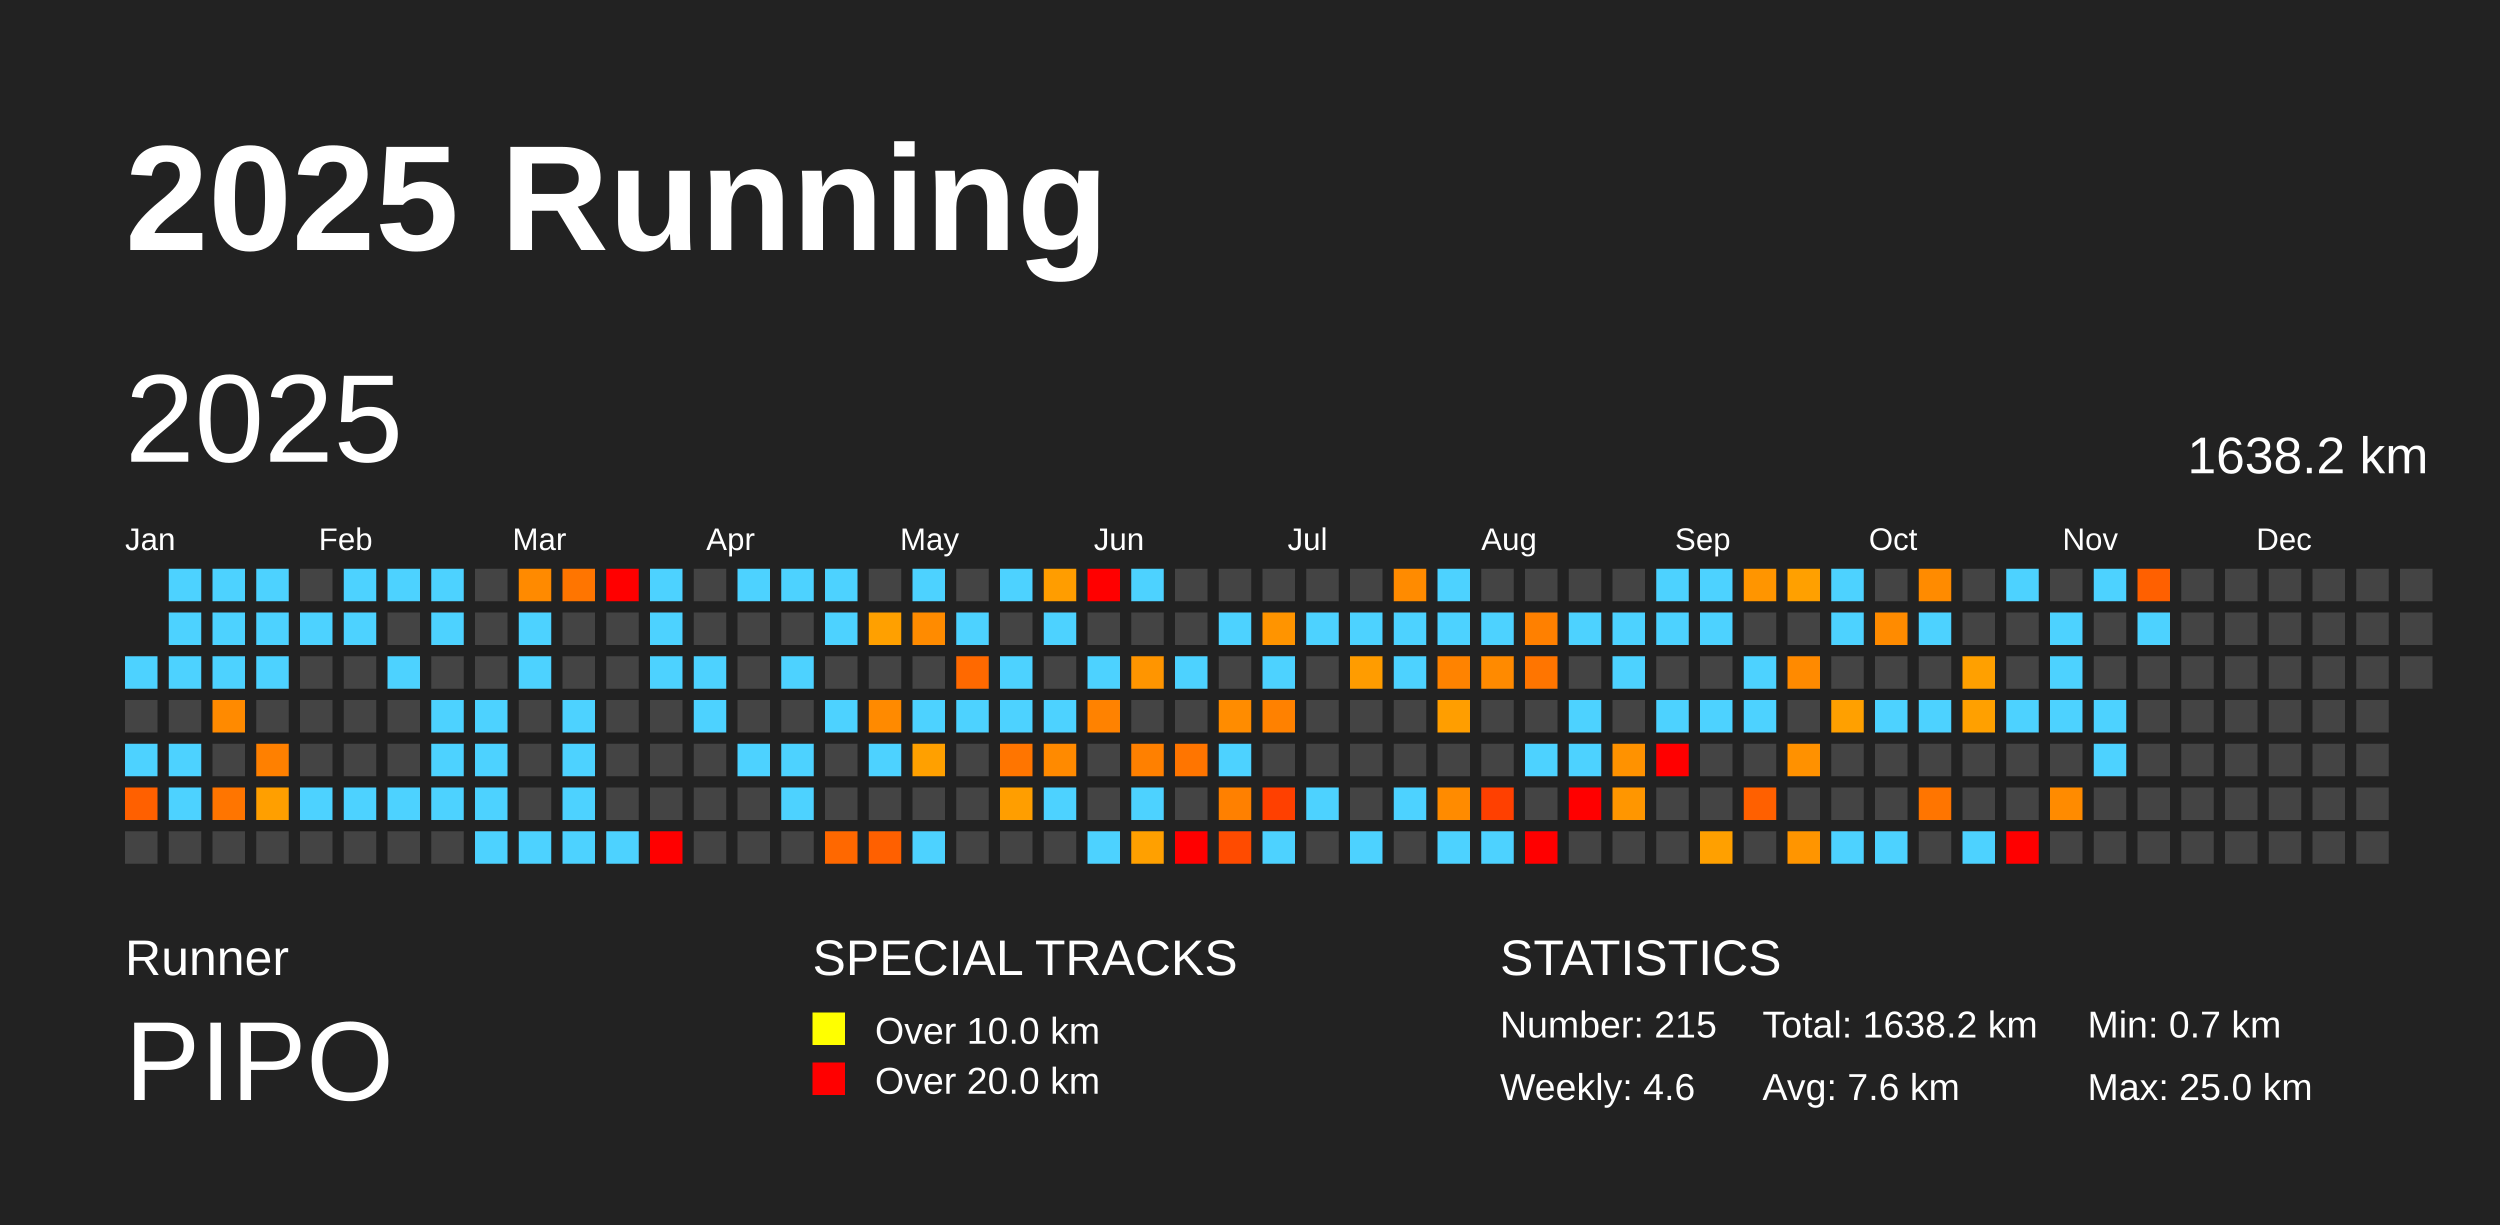
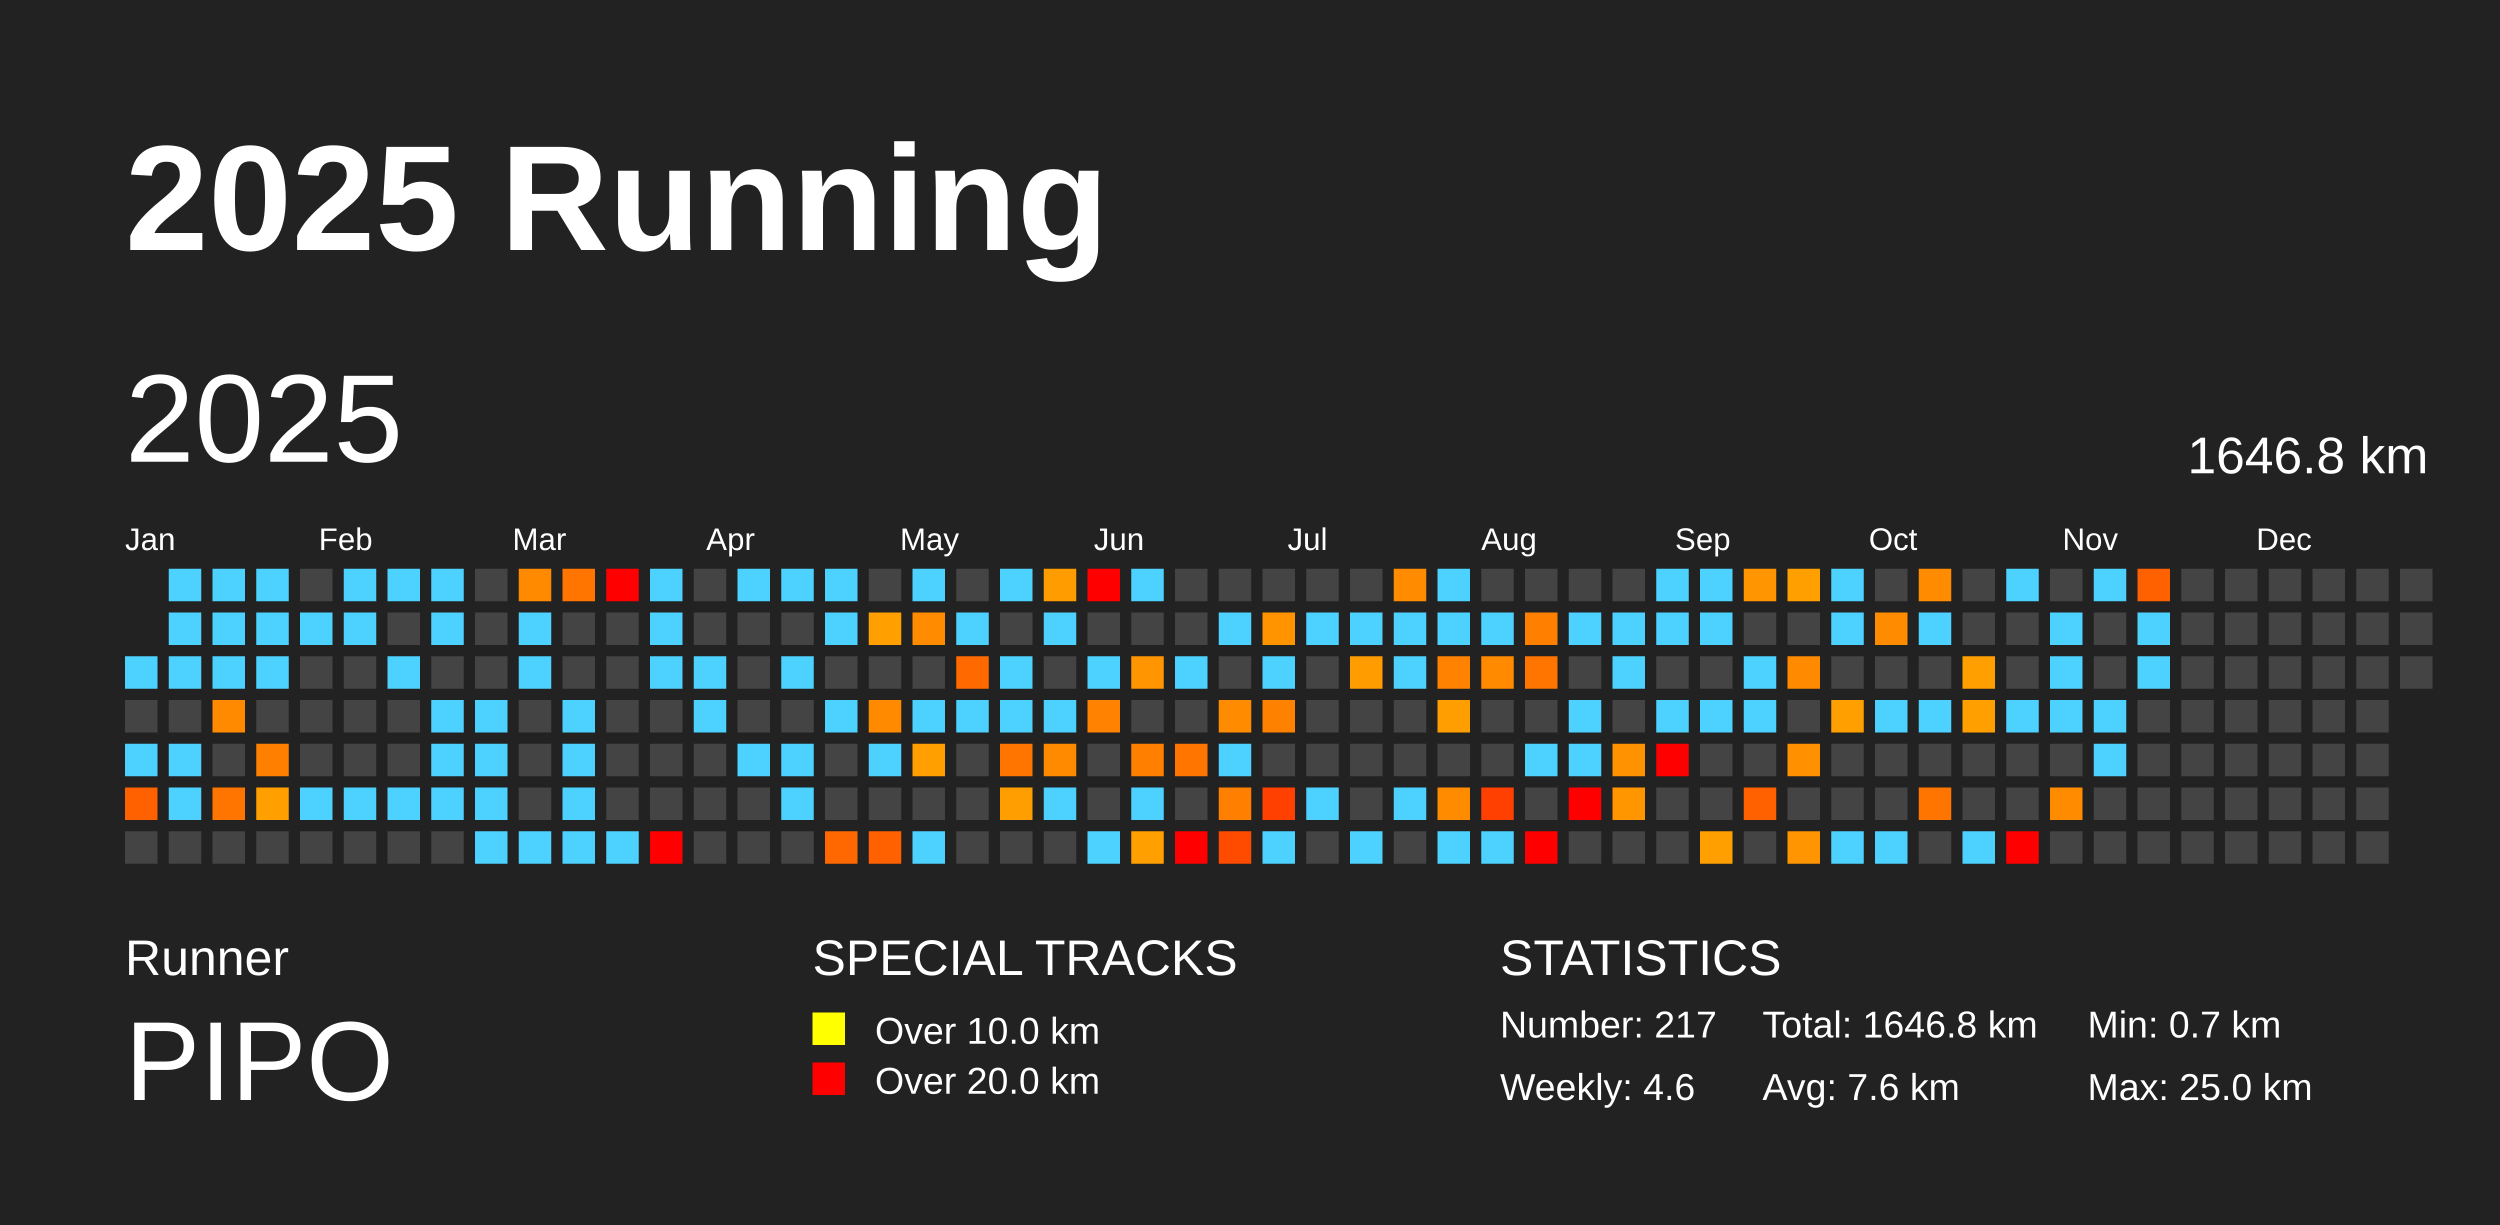
<svg xmlns="http://www.w3.org/2000/svg" baseProfile="full" height="98mm" version="1.1" viewBox="0,0,200,98" width="200mm">
  <defs />
  <rect fill="#222222" height="98" width="200" x="0" y="0" />
  <text fill="#FFFFFF" style="font-size:12px; font-family:Arial; font-weight:bold;" x="10" y="20">2025 Running</text>
  <text fill="#FFFFFF" style="font-size:4px; font-family:Arial" x="10" y="78">Runner</text>
  <text fill="#FFFFFF" style="font-size:9px; font-family:Arial" x="10" y="88">PIPO</text>
  <text fill="#FFFFFF" style="font-size:4px; font-family:Arial" x="65" y="78">SPECIAL TRACKS</text>
  <rect fill="yellow" height="2.6" width="2.6" x="65" y="81" />
  <text fill="#FFFFFF" style="font-size:3px; font-family:Arial" x="70" y="83.5">Over 10.0 km</text>
  <rect fill="red" height="2.6" width="2.6" x="65" y="85" />
  <text fill="#FFFFFF" style="font-size:3px; font-family:Arial" x="70" y="87.5">Over 20.0 km</text>
  <text fill="#FFFFFF" style="font-size:4px; font-family:Arial" x="120" y="78">STATISTICS</text>
-   <text fill="#FFFFFF" style="font-size:3px; font-family:Arial" x="120" y="83">Number: 215</text>
+   <text fill="#FFFFFF" style="font-size:3px; font-family:Arial" x="120" y="83">Number: 217</text>
  <text fill="#FFFFFF" style="font-size:3px; font-family:Arial" x="120" y="88">Weekly: 4.6</text>
-   <text fill="#FFFFFF" style="font-size:3px; font-family:Arial" x="141" y="83">Total: 1638.2 km</text>
+   <text fill="#FFFFFF" style="font-size:3px; font-family:Arial" x="141" y="83">Total: 1646.8 km</text>
  <text fill="#FFFFFF" style="font-size:3px; font-family:Arial" x="141" y="88">Avg: 7.6 km</text>
  <text fill="#FFFFFF" style="font-size:3px; font-family:Arial" x="167" y="83">Min: 0.7 km</text>
  <text fill="#FFFFFF" style="font-size:3px; font-family:Arial" x="167" y="88">Max: 25.0 km</text>
  <text dominant-baseline="hanging" fill="#FFFFFF" style="font-size:10.0px; font-family:Arial;" x="10" y="30">2025</text>
-   <text dominant-baseline="hanging" fill="#FFFFFF" style="font-size:4.125px; font-family:Arial;" x="175" y="35">1638.2 km</text>
+   <text dominant-baseline="hanging" fill="#FFFFFF" style="font-size:4.125px; font-family:Arial;" x="175" y="35">1646.8 km</text>
  <text fill="#FFFFFF" style="font-size:2.5px; font-family:Arial" x="10.0" y="44">Jan</text>
  <text fill="#FFFFFF" style="font-size:2.5px; font-family:Arial" x="25.5" y="44">Feb</text>
  <text fill="#FFFFFF" style="font-size:2.5px; font-family:Arial" x="41.0" y="44">Mar</text>
  <text fill="#FFFFFF" style="font-size:2.5px; font-family:Arial" x="56.5" y="44">Apr</text>
  <text fill="#FFFFFF" style="font-size:2.5px; font-family:Arial" x="72.0" y="44">May</text>
  <text fill="#FFFFFF" style="font-size:2.5px; font-family:Arial" x="87.5" y="44">Jun</text>
  <text fill="#FFFFFF" style="font-size:2.5px; font-family:Arial" x="103.0" y="44">Jul</text>
  <text fill="#FFFFFF" style="font-size:2.5px; font-family:Arial" x="118.5" y="44">Aug</text>
  <text fill="#FFFFFF" style="font-size:2.5px; font-family:Arial" x="134.0" y="44">Sep</text>
  <text fill="#FFFFFF" style="font-size:2.5px; font-family:Arial" x="149.5" y="44">Oct</text>
  <text fill="#FFFFFF" style="font-size:2.5px; font-family:Arial" x="165.0" y="44">Nov</text>
  <text fill="#FFFFFF" style="font-size:2.5px; font-family:Arial" x="180.5" y="44">Dec</text>
  <rect fill="#4dd2ff" height="2.6" width="2.6" x="10.0" y="52.5" />
  <rect fill="#444444" height="2.6" width="2.6" x="10.0" y="56.0" />
  <rect fill="#4dd2ff" height="2.6" width="2.6" x="10.0" y="59.5" />
  <rect fill="#ff6000" height="2.6" width="2.6" x="10.0" y="63.0" />
  <rect fill="#444444" height="2.6" width="2.6" x="10.0" y="66.5" />
  <rect fill="#4dd2ff" height="2.6" width="2.6" x="13.5" y="45.5" />
  <rect fill="#4dd2ff" height="2.6" width="2.6" x="13.5" y="49.0" />
  <rect fill="#4dd2ff" height="2.6" width="2.6" x="13.5" y="52.5" />
  <rect fill="#444444" height="2.6" width="2.6" x="13.5" y="56.0" />
  <rect fill="#4dd2ff" height="2.6" width="2.6" x="13.5" y="59.5" />
  <rect fill="#4dd2ff" height="2.6" width="2.6" x="13.5" y="63.0" />
  <rect fill="#444444" height="2.6" width="2.6" x="13.5" y="66.5" />
  <rect fill="#4dd2ff" height="2.6" width="2.6" x="17.0" y="45.5" />
  <rect fill="#4dd2ff" height="2.6" width="2.6" x="17.0" y="49.0" />
  <rect fill="#4dd2ff" height="2.6" width="2.6" x="17.0" y="52.5" />
  <rect fill="#ff8a00" height="2.6" width="2.6" x="17.0" y="56.0" />
  <rect fill="#444444" height="2.6" width="2.6" x="17.0" y="59.5" />
  <rect fill="#ff7500" height="2.6" width="2.6" x="17.0" y="63.0" />
  <rect fill="#444444" height="2.6" width="2.6" x="17.0" y="66.5" />
  <rect fill="#4dd2ff" height="2.6" width="2.6" x="20.5" y="45.5" />
  <rect fill="#4dd2ff" height="2.6" width="2.6" x="20.5" y="49.0" />
  <rect fill="#4dd2ff" height="2.6" width="2.6" x="20.5" y="52.5" />
  <rect fill="#444444" height="2.6" width="2.6" x="20.5" y="56.0" />
  <rect fill="#ff8000" height="2.6" width="2.6" x="20.5" y="59.5" />
  <rect fill="#ff9f00" height="2.6" width="2.6" x="20.5" y="63.0" />
  <rect fill="#444444" height="2.6" width="2.6" x="20.5" y="66.5" />
  <rect fill="#444444" height="2.6" width="2.6" x="24.0" y="45.5" />
  <rect fill="#4dd2ff" height="2.6" width="2.6" x="24.0" y="49.0" />
  <rect fill="#444444" height="2.6" width="2.6" x="24.0" y="52.5" />
  <rect fill="#444444" height="2.6" width="2.6" x="24.0" y="56.0" />
  <rect fill="#444444" height="2.6" width="2.6" x="24.0" y="59.5" />
  <rect fill="#4dd2ff" height="2.6" width="2.6" x="24.0" y="63.0" />
  <rect fill="#444444" height="2.6" width="2.6" x="24.0" y="66.5" />
  <rect fill="#4dd2ff" height="2.6" width="2.6" x="27.5" y="45.5" />
  <rect fill="#4dd2ff" height="2.6" width="2.6" x="27.5" y="49.0" />
  <rect fill="#444444" height="2.6" width="2.6" x="27.5" y="52.5" />
  <rect fill="#444444" height="2.6" width="2.6" x="27.5" y="56.0" />
  <rect fill="#444444" height="2.6" width="2.6" x="27.5" y="59.5" />
  <rect fill="#4dd2ff" height="2.6" width="2.6" x="27.5" y="63.0" />
  <rect fill="#444444" height="2.6" width="2.6" x="27.5" y="66.5" />
  <rect fill="#4dd2ff" height="2.6" width="2.6" x="31.0" y="45.5" />
  <rect fill="#444444" height="2.6" width="2.6" x="31.0" y="49.0" />
  <rect fill="#4dd2ff" height="2.6" width="2.6" x="31.0" y="52.5" />
  <rect fill="#444444" height="2.6" width="2.6" x="31.0" y="56.0" />
  <rect fill="#444444" height="2.6" width="2.6" x="31.0" y="59.5" />
  <rect fill="#4dd2ff" height="2.6" width="2.6" x="31.0" y="63.0" />
  <rect fill="#444444" height="2.6" width="2.6" x="31.0" y="66.5" />
  <rect fill="#4dd2ff" height="2.6" width="2.6" x="34.5" y="45.5" />
  <rect fill="#4dd2ff" height="2.6" width="2.6" x="34.5" y="49.0" />
  <rect fill="#444444" height="2.6" width="2.6" x="34.5" y="52.5" />
  <rect fill="#4dd2ff" height="2.6" width="2.6" x="34.5" y="56.0" />
  <rect fill="#4dd2ff" height="2.6" width="2.6" x="34.5" y="59.5" />
  <rect fill="#4dd2ff" height="2.6" width="2.6" x="34.5" y="63.0" />
  <rect fill="#444444" height="2.6" width="2.6" x="34.5" y="66.5" />
  <rect fill="#444444" height="2.6" width="2.6" x="38.0" y="45.5" />
  <rect fill="#444444" height="2.6" width="2.6" x="38.0" y="49.0" />
  <rect fill="#444444" height="2.6" width="2.6" x="38.0" y="52.5" />
  <rect fill="#4dd2ff" height="2.6" width="2.6" x="38.0" y="56.0" />
  <rect fill="#4dd2ff" height="2.6" width="2.6" x="38.0" y="59.5" />
  <rect fill="#4dd2ff" height="2.6" width="2.6" x="38.0" y="63.0" />
  <rect fill="#4dd2ff" height="2.6" width="2.6" x="38.0" y="66.5" />
  <rect fill="#ff8a00" height="2.6" width="2.6" x="41.5" y="45.5" />
  <rect fill="#4dd2ff" height="2.6" width="2.6" x="41.5" y="49.0" />
  <rect fill="#4dd2ff" height="2.6" width="2.6" x="41.5" y="52.5" />
  <rect fill="#444444" height="2.6" width="2.6" x="41.5" y="56.0" />
  <rect fill="#444444" height="2.6" width="2.6" x="41.5" y="59.5" />
  <rect fill="#444444" height="2.6" width="2.6" x="41.5" y="63.0" />
  <rect fill="#4dd2ff" height="2.6" width="2.6" x="41.5" y="66.5" />
  <rect fill="#ff7500" height="2.6" width="2.6" x="45.0" y="45.5" />
  <rect fill="#444444" height="2.6" width="2.6" x="45.0" y="49.0" />
  <rect fill="#444444" height="2.6" width="2.6" x="45.0" y="52.5" />
  <rect fill="#4dd2ff" height="2.6" width="2.6" x="45.0" y="56.0" />
  <rect fill="#4dd2ff" height="2.6" width="2.6" x="45.0" y="59.5" />
  <rect fill="#4dd2ff" height="2.6" width="2.6" x="45.0" y="63.0" />
  <rect fill="#4dd2ff" height="2.6" width="2.6" x="45.0" y="66.5" />
  <rect fill="red" height="2.6" width="2.6" x="48.5" y="45.5" />
  <rect fill="#444444" height="2.6" width="2.6" x="48.5" y="49.0" />
  <rect fill="#444444" height="2.6" width="2.6" x="48.5" y="52.5" />
  <rect fill="#444444" height="2.6" width="2.6" x="48.5" y="56.0" />
  <rect fill="#444444" height="2.6" width="2.6" x="48.5" y="59.5" />
  <rect fill="#444444" height="2.6" width="2.6" x="48.5" y="63.0" />
  <rect fill="#4dd2ff" height="2.6" width="2.6" x="48.5" y="66.5" />
  <rect fill="#4dd2ff" height="2.6" width="2.6" x="52.0" y="45.5" />
  <rect fill="#4dd2ff" height="2.6" width="2.6" x="52.0" y="49.0" />
  <rect fill="#4dd2ff" height="2.6" width="2.6" x="52.0" y="52.5" />
  <rect fill="#444444" height="2.6" width="2.6" x="52.0" y="56.0" />
  <rect fill="#444444" height="2.6" width="2.6" x="52.0" y="59.5" />
  <rect fill="#444444" height="2.6" width="2.6" x="52.0" y="63.0" />
  <rect fill="red" height="2.6" width="2.6" x="52.0" y="66.5" />
  <rect fill="#444444" height="2.6" width="2.6" x="55.5" y="45.5" />
  <rect fill="#444444" height="2.6" width="2.6" x="55.5" y="49.0" />
  <rect fill="#4dd2ff" height="2.6" width="2.6" x="55.5" y="52.5" />
  <rect fill="#4dd2ff" height="2.6" width="2.6" x="55.5" y="56.0" />
  <rect fill="#444444" height="2.6" width="2.6" x="55.5" y="59.5" />
  <rect fill="#444444" height="2.6" width="2.6" x="55.5" y="63.0" />
  <rect fill="#444444" height="2.6" width="2.6" x="55.5" y="66.5" />
  <rect fill="#4dd2ff" height="2.6" width="2.6" x="59.0" y="45.5" />
  <rect fill="#444444" height="2.6" width="2.6" x="59.0" y="49.0" />
  <rect fill="#444444" height="2.6" width="2.6" x="59.0" y="52.5" />
  <rect fill="#444444" height="2.6" width="2.6" x="59.0" y="56.0" />
  <rect fill="#4dd2ff" height="2.6" width="2.6" x="59.0" y="59.5" />
  <rect fill="#444444" height="2.6" width="2.6" x="59.0" y="63.0" />
  <rect fill="#444444" height="2.6" width="2.6" x="59.0" y="66.5" />
  <rect fill="#4dd2ff" height="2.6" width="2.6" x="62.5" y="45.5" />
  <rect fill="#444444" height="2.6" width="2.6" x="62.5" y="49.0" />
  <rect fill="#4dd2ff" height="2.6" width="2.6" x="62.5" y="52.5" />
  <rect fill="#444444" height="2.6" width="2.6" x="62.5" y="56.0" />
  <rect fill="#4dd2ff" height="2.6" width="2.6" x="62.5" y="59.5" />
  <rect fill="#4dd2ff" height="2.6" width="2.6" x="62.5" y="63.0" />
  <rect fill="#444444" height="2.6" width="2.6" x="62.5" y="66.5" />
  <rect fill="#4dd2ff" height="2.6" width="2.6" x="66.0" y="45.5" />
  <rect fill="#4dd2ff" height="2.6" width="2.6" x="66.0" y="49.0" />
  <rect fill="#444444" height="2.6" width="2.6" x="66.0" y="52.5" />
  <rect fill="#4dd2ff" height="2.6" width="2.6" x="66.0" y="56.0" />
  <rect fill="#444444" height="2.6" width="2.6" x="66.0" y="59.5" />
  <rect fill="#444444" height="2.6" width="2.6" x="66.0" y="63.0" />
  <rect fill="#ff6800" height="2.6" width="2.6" x="66.0" y="66.5" />
  <rect fill="#444444" height="2.6" width="2.6" x="69.5" y="45.5" />
  <rect fill="#ffa000" height="2.6" width="2.6" x="69.5" y="49.0" />
  <rect fill="#444444" height="2.6" width="2.6" x="69.5" y="52.5" />
  <rect fill="#ff8a00" height="2.6" width="2.6" x="69.5" y="56.0" />
  <rect fill="#4dd2ff" height="2.6" width="2.6" x="69.5" y="59.5" />
  <rect fill="#444444" height="2.6" width="2.6" x="69.5" y="63.0" />
  <rect fill="#ff6000" height="2.6" width="2.6" x="69.5" y="66.5" />
  <rect fill="#4dd2ff" height="2.6" width="2.6" x="73.0" y="45.5" />
  <rect fill="#ff8b00" height="2.6" width="2.6" x="73.0" y="49.0" />
  <rect fill="#444444" height="2.6" width="2.6" x="73.0" y="52.5" />
  <rect fill="#4dd2ff" height="2.6" width="2.6" x="73.0" y="56.0" />
  <rect fill="#ffa000" height="2.6" width="2.6" x="73.0" y="59.5" />
  <rect fill="#444444" height="2.6" width="2.6" x="73.0" y="63.0" />
  <rect fill="#4dd2ff" height="2.6" width="2.6" x="73.0" y="66.5" />
  <rect fill="#444444" height="2.6" width="2.6" x="76.5" y="45.5" />
  <rect fill="#4dd2ff" height="2.6" width="2.6" x="76.5" y="49.0" />
  <rect fill="#ff6900" height="2.6" width="2.6" x="76.5" y="52.5" />
  <rect fill="#4dd2ff" height="2.6" width="2.6" x="76.5" y="56.0" />
  <rect fill="#444444" height="2.6" width="2.6" x="76.5" y="59.5" />
  <rect fill="#444444" height="2.6" width="2.6" x="76.5" y="63.0" />
  <rect fill="#444444" height="2.6" width="2.6" x="76.5" y="66.5" />
  <rect fill="#4dd2ff" height="2.6" width="2.6" x="80.0" y="45.5" />
  <rect fill="#444444" height="2.6" width="2.6" x="80.0" y="49.0" />
  <rect fill="#4dd2ff" height="2.6" width="2.6" x="80.0" y="52.5" />
  <rect fill="#4dd2ff" height="2.6" width="2.6" x="80.0" y="56.0" />
  <rect fill="#ff7500" height="2.6" width="2.6" x="80.0" y="59.5" />
  <rect fill="#ff9e00" height="2.6" width="2.6" x="80.0" y="63.0" />
  <rect fill="#444444" height="2.6" width="2.6" x="80.0" y="66.5" />
  <rect fill="#ff9d00" height="2.6" width="2.6" x="83.5" y="45.5" />
  <rect fill="#4dd2ff" height="2.6" width="2.6" x="83.5" y="49.0" />
  <rect fill="#444444" height="2.6" width="2.6" x="83.5" y="52.5" />
  <rect fill="#4dd2ff" height="2.6" width="2.6" x="83.5" y="56.0" />
  <rect fill="#ff8a00" height="2.6" width="2.6" x="83.5" y="59.5" />
  <rect fill="#4dd2ff" height="2.6" width="2.6" x="83.5" y="63.0" />
  <rect fill="#444444" height="2.6" width="2.6" x="83.5" y="66.5" />
  <rect fill="red" height="2.6" width="2.6" x="87.0" y="45.5" />
  <rect fill="#444444" height="2.6" width="2.6" x="87.0" y="49.0" />
  <rect fill="#4dd2ff" height="2.6" width="2.6" x="87.0" y="52.5" />
  <rect fill="#ff8200" height="2.6" width="2.6" x="87.0" y="56.0" />
  <rect fill="#444444" height="2.6" width="2.6" x="87.0" y="59.5" />
  <rect fill="#444444" height="2.6" width="2.6" x="87.0" y="63.0" />
  <rect fill="#4dd2ff" height="2.6" width="2.6" x="87.0" y="66.5" />
  <rect fill="#4dd2ff" height="2.6" width="2.6" x="90.5" y="45.5" />
  <rect fill="#444444" height="2.6" width="2.6" x="90.5" y="49.0" />
  <rect fill="#ff9500" height="2.6" width="2.6" x="90.5" y="52.5" />
  <rect fill="#444444" height="2.6" width="2.6" x="90.5" y="56.0" />
  <rect fill="#ff8000" height="2.6" width="2.6" x="90.5" y="59.5" />
  <rect fill="#4dd2ff" height="2.6" width="2.6" x="90.5" y="63.0" />
  <rect fill="#ffa000" height="2.6" width="2.6" x="90.5" y="66.5" />
  <rect fill="#444444" height="2.6" width="2.6" x="94.0" y="45.5" />
  <rect fill="#444444" height="2.6" width="2.6" x="94.0" y="49.0" />
  <rect fill="#4dd2ff" height="2.6" width="2.6" x="94.0" y="52.5" />
  <rect fill="#444444" height="2.6" width="2.6" x="94.0" y="56.0" />
  <rect fill="#ff7500" height="2.6" width="2.6" x="94.0" y="59.5" />
  <rect fill="#444444" height="2.6" width="2.6" x="94.0" y="63.0" />
  <rect fill="red" height="2.6" width="2.6" x="94.0" y="66.5" />
  <rect fill="#444444" height="2.6" width="2.6" x="97.5" y="45.5" />
  <rect fill="#4dd2ff" height="2.6" width="2.6" x="97.5" y="49.0" />
  <rect fill="#444444" height="2.6" width="2.6" x="97.5" y="52.5" />
  <rect fill="#ff8c00" height="2.6" width="2.6" x="97.5" y="56.0" />
  <rect fill="#4dd2ff" height="2.6" width="2.6" x="97.5" y="59.5" />
  <rect fill="#ff8000" height="2.6" width="2.6" x="97.5" y="63.0" />
  <rect fill="#ff4b00" height="2.6" width="2.6" x="97.5" y="66.5" />
  <rect fill="#444444" height="2.6" width="2.6" x="101.0" y="45.5" />
  <rect fill="#ff9400" height="2.6" width="2.6" x="101.0" y="49.0" />
  <rect fill="#4dd2ff" height="2.6" width="2.6" x="101.0" y="52.5" />
  <rect fill="#ff8100" height="2.6" width="2.6" x="101.0" y="56.0" />
  <rect fill="#444444" height="2.6" width="2.6" x="101.0" y="59.5" />
  <rect fill="#ff4000" height="2.6" width="2.6" x="101.0" y="63.0" />
  <rect fill="#4dd2ff" height="2.6" width="2.6" x="101.0" y="66.5" />
  <rect fill="#444444" height="2.6" width="2.6" x="104.5" y="45.5" />
  <rect fill="#4dd2ff" height="2.6" width="2.6" x="104.5" y="49.0" />
  <rect fill="#444444" height="2.6" width="2.6" x="104.5" y="52.5" />
  <rect fill="#444444" height="2.6" width="2.6" x="104.5" y="56.0" />
  <rect fill="#444444" height="2.6" width="2.6" x="104.5" y="59.5" />
  <rect fill="#4dd2ff" height="2.6" width="2.6" x="104.5" y="63.0" />
  <rect fill="#444444" height="2.6" width="2.6" x="104.5" y="66.5" />
  <rect fill="#444444" height="2.6" width="2.6" x="108.0" y="45.5" />
  <rect fill="#4dd2ff" height="2.6" width="2.6" x="108.0" y="49.0" />
  <rect fill="#ff9c00" height="2.6" width="2.6" x="108.0" y="52.5" />
  <rect fill="#444444" height="2.6" width="2.6" x="108.0" y="56.0" />
  <rect fill="#444444" height="2.6" width="2.6" x="108.0" y="59.5" />
  <rect fill="#444444" height="2.6" width="2.6" x="108.0" y="63.0" />
  <rect fill="#4dd2ff" height="2.6" width="2.6" x="108.0" y="66.5" />
  <rect fill="#ff8b00" height="2.6" width="2.6" x="111.5" y="45.5" />
  <rect fill="#4dd2ff" height="2.6" width="2.6" x="111.5" y="49.0" />
  <rect fill="#4dd2ff" height="2.6" width="2.6" x="111.5" y="52.5" />
  <rect fill="#444444" height="2.6" width="2.6" x="111.5" y="56.0" />
  <rect fill="#444444" height="2.6" width="2.6" x="111.5" y="59.5" />
  <rect fill="#4dd2ff" height="2.6" width="2.6" x="111.5" y="63.0" />
  <rect fill="#444444" height="2.6" width="2.6" x="111.5" y="66.5" />
  <rect fill="#4dd2ff" height="2.6" width="2.6" x="115.0" y="45.5" />
  <rect fill="#4dd2ff" height="2.6" width="2.6" x="115.0" y="49.0" />
  <rect fill="#ff8300" height="2.6" width="2.6" x="115.0" y="52.5" />
  <rect fill="#ff9e00" height="2.6" width="2.6" x="115.0" y="56.0" />
  <rect fill="#444444" height="2.6" width="2.6" x="115.0" y="59.5" />
  <rect fill="#ff8b00" height="2.6" width="2.6" x="115.0" y="63.0" />
  <rect fill="#4dd2ff" height="2.6" width="2.6" x="115.0" y="66.5" />
  <rect fill="#444444" height="2.6" width="2.6" x="118.5" y="45.5" />
  <rect fill="#4dd2ff" height="2.6" width="2.6" x="118.5" y="49.0" />
  <rect fill="#ff8a00" height="2.6" width="2.6" x="118.5" y="52.5" />
  <rect fill="#444444" height="2.6" width="2.6" x="118.5" y="56.0" />
  <rect fill="#444444" height="2.6" width="2.6" x="118.5" y="59.5" />
  <rect fill="#ff4000" height="2.6" width="2.6" x="118.5" y="63.0" />
  <rect fill="#4dd2ff" height="2.6" width="2.6" x="118.5" y="66.5" />
  <rect fill="#444444" height="2.6" width="2.6" x="122.0" y="45.5" />
  <rect fill="#ff8000" height="2.6" width="2.6" x="122.0" y="49.0" />
  <rect fill="#ff7500" height="2.6" width="2.6" x="122.0" y="52.5" />
  <rect fill="#444444" height="2.6" width="2.6" x="122.0" y="56.0" />
  <rect fill="#4dd2ff" height="2.6" width="2.6" x="122.0" y="59.5" />
  <rect fill="#444444" height="2.6" width="2.6" x="122.0" y="63.0" />
  <rect fill="red" height="2.6" width="2.6" x="122.0" y="66.5" />
  <rect fill="#444444" height="2.6" width="2.6" x="125.5" y="45.5" />
  <rect fill="#4dd2ff" height="2.6" width="2.6" x="125.5" y="49.0" />
  <rect fill="#444444" height="2.6" width="2.6" x="125.5" y="52.5" />
  <rect fill="#4dd2ff" height="2.6" width="2.6" x="125.5" y="56.0" />
  <rect fill="#4dd2ff" height="2.6" width="2.6" x="125.5" y="59.5" />
  <rect fill="red" height="2.6" width="2.6" x="125.5" y="63.0" />
  <rect fill="#444444" height="2.6" width="2.6" x="125.5" y="66.5" />
  <rect fill="#444444" height="2.6" width="2.6" x="129.0" y="45.5" />
  <rect fill="#4dd2ff" height="2.6" width="2.6" x="129.0" y="49.0" />
  <rect fill="#4dd2ff" height="2.6" width="2.6" x="129.0" y="52.5" />
  <rect fill="#444444" height="2.6" width="2.6" x="129.0" y="56.0" />
  <rect fill="#ff9200" height="2.6" width="2.6" x="129.0" y="59.5" />
  <rect fill="#ff9600" height="2.6" width="2.6" x="129.0" y="63.0" />
  <rect fill="#444444" height="2.6" width="2.6" x="129.0" y="66.5" />
  <rect fill="#4dd2ff" height="2.6" width="2.6" x="132.5" y="45.5" />
  <rect fill="#4dd2ff" height="2.6" width="2.6" x="132.5" y="49.0" />
  <rect fill="#444444" height="2.6" width="2.6" x="132.5" y="52.5" />
  <rect fill="#4dd2ff" height="2.6" width="2.6" x="132.5" y="56.0" />
  <rect fill="red" height="2.6" width="2.6" x="132.5" y="59.5" />
  <rect fill="#444444" height="2.6" width="2.6" x="132.5" y="63.0" />
  <rect fill="#444444" height="2.6" width="2.6" x="132.5" y="66.5" />
  <rect fill="#4dd2ff" height="2.6" width="2.6" x="136.0" y="45.5" />
  <rect fill="#4dd2ff" height="2.6" width="2.6" x="136.0" y="49.0" />
  <rect fill="#444444" height="2.6" width="2.6" x="136.0" y="52.5" />
  <rect fill="#4dd2ff" height="2.6" width="2.6" x="136.0" y="56.0" />
  <rect fill="#444444" height="2.6" width="2.6" x="136.0" y="59.5" />
  <rect fill="#444444" height="2.6" width="2.6" x="136.0" y="63.0" />
  <rect fill="#ffa000" height="2.6" width="2.6" x="136.0" y="66.5" />
  <rect fill="#ff9500" height="2.6" width="2.6" x="139.5" y="45.5" />
  <rect fill="#444444" height="2.6" width="2.6" x="139.5" y="49.0" />
  <rect fill="#4dd2ff" height="2.6" width="2.6" x="139.5" y="52.5" />
  <rect fill="#4dd2ff" height="2.6" width="2.6" x="139.5" y="56.0" />
  <rect fill="#444444" height="2.6" width="2.6" x="139.5" y="59.5" />
  <rect fill="#ff6000" height="2.6" width="2.6" x="139.5" y="63.0" />
  <rect fill="#444444" height="2.6" width="2.6" x="139.5" y="66.5" />
  <rect fill="#ffa000" height="2.6" width="2.6" x="143.0" y="45.5" />
  <rect fill="#444444" height="2.6" width="2.6" x="143.0" y="49.0" />
  <rect fill="#ff8a00" height="2.6" width="2.6" x="143.0" y="52.5" />
  <rect fill="#444444" height="2.6" width="2.6" x="143.0" y="56.0" />
  <rect fill="#ff9100" height="2.6" width="2.6" x="143.0" y="59.5" />
  <rect fill="#444444" height="2.6" width="2.6" x="143.0" y="63.0" />
  <rect fill="#ff9500" height="2.6" width="2.6" x="143.0" y="66.5" />
  <rect fill="#4dd2ff" height="2.6" width="2.6" x="146.5" y="45.5" />
  <rect fill="#4dd2ff" height="2.6" width="2.6" x="146.5" y="49.0" />
  <rect fill="#444444" height="2.6" width="2.6" x="146.5" y="52.5" />
  <rect fill="#ffa000" height="2.6" width="2.6" x="146.5" y="56.0" />
  <rect fill="#444444" height="2.6" width="2.6" x="146.5" y="59.5" />
  <rect fill="#444444" height="2.6" width="2.6" x="146.5" y="63.0" />
  <rect fill="#4dd2ff" height="2.6" width="2.6" x="146.5" y="66.5" />
  <rect fill="#444444" height="2.6" width="2.6" x="150.0" y="45.5" />
  <rect fill="#ff8b00" height="2.6" width="2.6" x="150.0" y="49.0" />
  <rect fill="#444444" height="2.6" width="2.6" x="150.0" y="52.5" />
  <rect fill="#4dd2ff" height="2.6" width="2.6" x="150.0" y="56.0" />
  <rect fill="#444444" height="2.6" width="2.6" x="150.0" y="59.5" />
  <rect fill="#444444" height="2.6" width="2.6" x="150.0" y="63.0" />
  <rect fill="#4dd2ff" height="2.6" width="2.6" x="150.0" y="66.5" />
  <rect fill="#ff8b00" height="2.6" width="2.6" x="153.5" y="45.5" />
  <rect fill="#4dd2ff" height="2.6" width="2.6" x="153.5" y="49.0" />
  <rect fill="#444444" height="2.6" width="2.6" x="153.5" y="52.5" />
  <rect fill="#4dd2ff" height="2.6" width="2.6" x="153.5" y="56.0" />
  <rect fill="#444444" height="2.6" width="2.6" x="153.5" y="59.5" />
  <rect fill="#ff7500" height="2.6" width="2.6" x="153.5" y="63.0" />
  <rect fill="#444444" height="2.6" width="2.6" x="153.5" y="66.5" />
  <rect fill="#444444" height="2.6" width="2.6" x="157.0" y="45.5" />
  <rect fill="#444444" height="2.6" width="2.6" x="157.0" y="49.0" />
  <rect fill="#ffa000" height="2.6" width="2.6" x="157.0" y="52.5" />
  <rect fill="#ffa000" height="2.6" width="2.6" x="157.0" y="56.0" />
  <rect fill="#444444" height="2.6" width="2.6" x="157.0" y="59.5" />
  <rect fill="#444444" height="2.6" width="2.6" x="157.0" y="63.0" />
  <rect fill="#4dd2ff" height="2.6" width="2.6" x="157.0" y="66.5" />
  <rect fill="#4dd2ff" height="2.6" width="2.6" x="160.5" y="45.5" />
  <rect fill="#444444" height="2.6" width="2.6" x="160.5" y="49.0" />
  <rect fill="#444444" height="2.6" width="2.6" x="160.5" y="52.5" />
  <rect fill="#4dd2ff" height="2.6" width="2.6" x="160.5" y="56.0" />
  <rect fill="#444444" height="2.6" width="2.6" x="160.5" y="59.5" />
  <rect fill="#444444" height="2.6" width="2.6" x="160.5" y="63.0" />
  <rect fill="red" height="2.6" width="2.6" x="160.5" y="66.5" />
  <rect fill="#444444" height="2.6" width="2.6" x="164.0" y="45.5" />
  <rect fill="#4dd2ff" height="2.6" width="2.6" x="164.0" y="49.0" />
  <rect fill="#4dd2ff" height="2.6" width="2.6" x="164.0" y="52.5" />
  <rect fill="#4dd2ff" height="2.6" width="2.6" x="164.0" y="56.0" />
  <rect fill="#444444" height="2.6" width="2.6" x="164.0" y="59.5" />
  <rect fill="#ff8b00" height="2.6" width="2.6" x="164.0" y="63.0" />
  <rect fill="#444444" height="2.6" width="2.6" x="164.0" y="66.5" />
  <rect fill="#4dd2ff" height="2.6" width="2.6" x="167.5" y="45.5" />
  <rect fill="#444444" height="2.6" width="2.6" x="167.5" y="49.0" />
  <rect fill="#444444" height="2.6" width="2.6" x="167.5" y="52.5" />
  <rect fill="#4dd2ff" height="2.6" width="2.6" x="167.5" y="56.0" />
  <rect fill="#4dd2ff" height="2.6" width="2.6" x="167.5" y="59.5" />
  <rect fill="#444444" height="2.6" width="2.6" x="167.5" y="63.0" />
  <rect fill="#444444" height="2.6" width="2.6" x="167.5" y="66.5" />
  <rect fill="#ff6000" height="2.6" width="2.6" x="171.0" y="45.5" />
  <rect fill="#4dd2ff" height="2.6" width="2.6" x="171.0" y="49.0" />
-   <rect fill="#444444" height="2.6" width="2.6" x="171.0" y="52.5" />
+   <rect fill="#4dd2ff" height="2.6" width="2.6" x="171.0" y="52.5" />
  <rect fill="#444444" height="2.6" width="2.6" x="171.0" y="56.0" />
  <rect fill="#444444" height="2.6" width="2.6" x="171.0" y="59.5" />
  <rect fill="#444444" height="2.6" width="2.6" x="171.0" y="63.0" />
  <rect fill="#444444" height="2.6" width="2.6" x="171.0" y="66.5" />
  <rect fill="#444444" height="2.6" width="2.6" x="174.5" y="45.5" />
  <rect fill="#444444" height="2.6" width="2.6" x="174.5" y="49.0" />
  <rect fill="#444444" height="2.6" width="2.6" x="174.5" y="52.5" />
  <rect fill="#444444" height="2.6" width="2.6" x="174.5" y="56.0" />
  <rect fill="#444444" height="2.6" width="2.6" x="174.5" y="59.5" />
  <rect fill="#444444" height="2.6" width="2.6" x="174.5" y="63.0" />
  <rect fill="#444444" height="2.6" width="2.6" x="174.5" y="66.5" />
  <rect fill="#444444" height="2.6" width="2.6" x="178.0" y="45.5" />
  <rect fill="#444444" height="2.6" width="2.6" x="178.0" y="49.0" />
  <rect fill="#444444" height="2.6" width="2.6" x="178.0" y="52.5" />
  <rect fill="#444444" height="2.6" width="2.6" x="178.0" y="56.0" />
  <rect fill="#444444" height="2.6" width="2.6" x="178.0" y="59.5" />
  <rect fill="#444444" height="2.6" width="2.6" x="178.0" y="63.0" />
  <rect fill="#444444" height="2.6" width="2.6" x="178.0" y="66.5" />
  <rect fill="#444444" height="2.6" width="2.6" x="181.5" y="45.5" />
  <rect fill="#444444" height="2.6" width="2.6" x="181.5" y="49.0" />
  <rect fill="#444444" height="2.6" width="2.6" x="181.5" y="52.5" />
  <rect fill="#444444" height="2.6" width="2.6" x="181.5" y="56.0" />
  <rect fill="#444444" height="2.6" width="2.6" x="181.5" y="59.5" />
  <rect fill="#444444" height="2.6" width="2.6" x="181.5" y="63.0" />
  <rect fill="#444444" height="2.6" width="2.6" x="181.5" y="66.5" />
  <rect fill="#444444" height="2.6" width="2.6" x="185.0" y="45.5" />
  <rect fill="#444444" height="2.6" width="2.6" x="185.0" y="49.0" />
  <rect fill="#444444" height="2.6" width="2.6" x="185.0" y="52.5" />
  <rect fill="#444444" height="2.6" width="2.6" x="185.0" y="56.0" />
  <rect fill="#444444" height="2.6" width="2.6" x="185.0" y="59.5" />
  <rect fill="#444444" height="2.6" width="2.6" x="185.0" y="63.0" />
  <rect fill="#444444" height="2.6" width="2.6" x="185.0" y="66.5" />
  <rect fill="#444444" height="2.6" width="2.6" x="188.5" y="45.5" />
  <rect fill="#444444" height="2.6" width="2.6" x="188.5" y="49.0" />
  <rect fill="#444444" height="2.6" width="2.6" x="188.5" y="52.5" />
  <rect fill="#444444" height="2.6" width="2.6" x="188.5" y="56.0" />
  <rect fill="#444444" height="2.6" width="2.6" x="188.5" y="59.5" />
  <rect fill="#444444" height="2.6" width="2.6" x="188.5" y="63.0" />
  <rect fill="#444444" height="2.6" width="2.6" x="188.5" y="66.5" />
  <rect fill="#444444" height="2.6" width="2.6" x="192.0" y="45.5" />
  <rect fill="#444444" height="2.6" width="2.6" x="192.0" y="49.0" />
  <rect fill="#444444" height="2.6" width="2.6" x="192.0" y="52.5" />
</svg>
